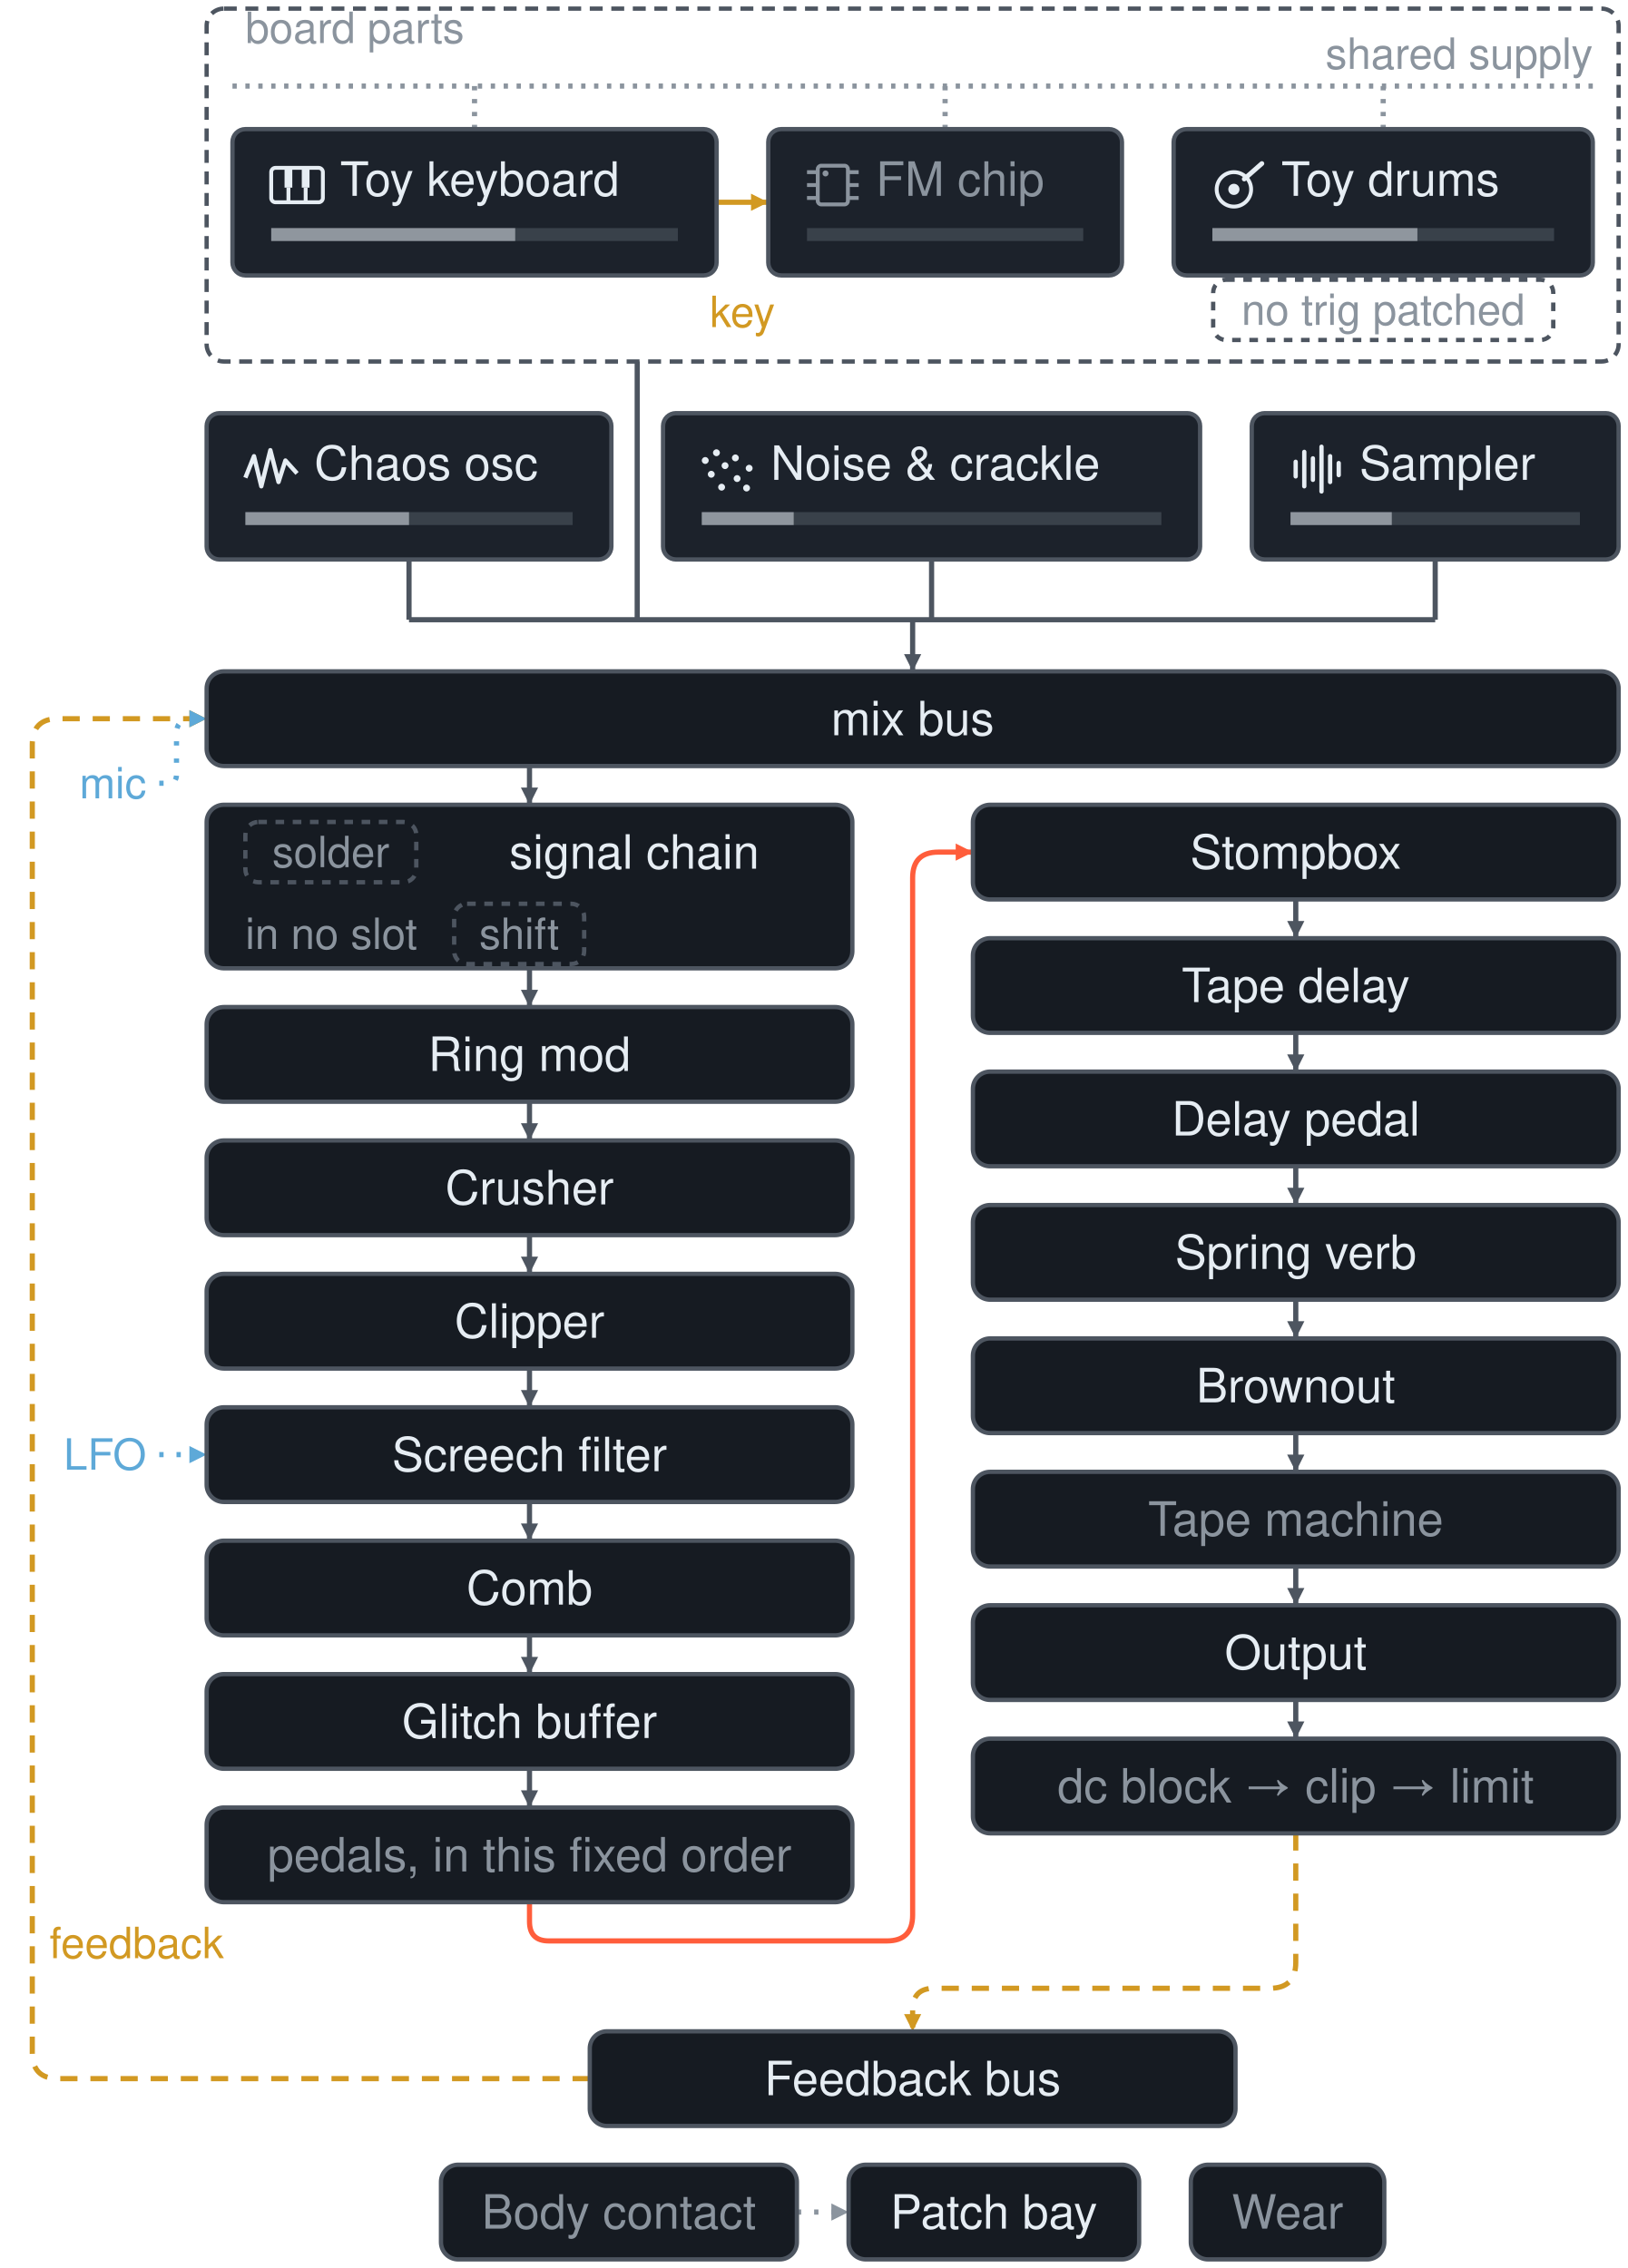
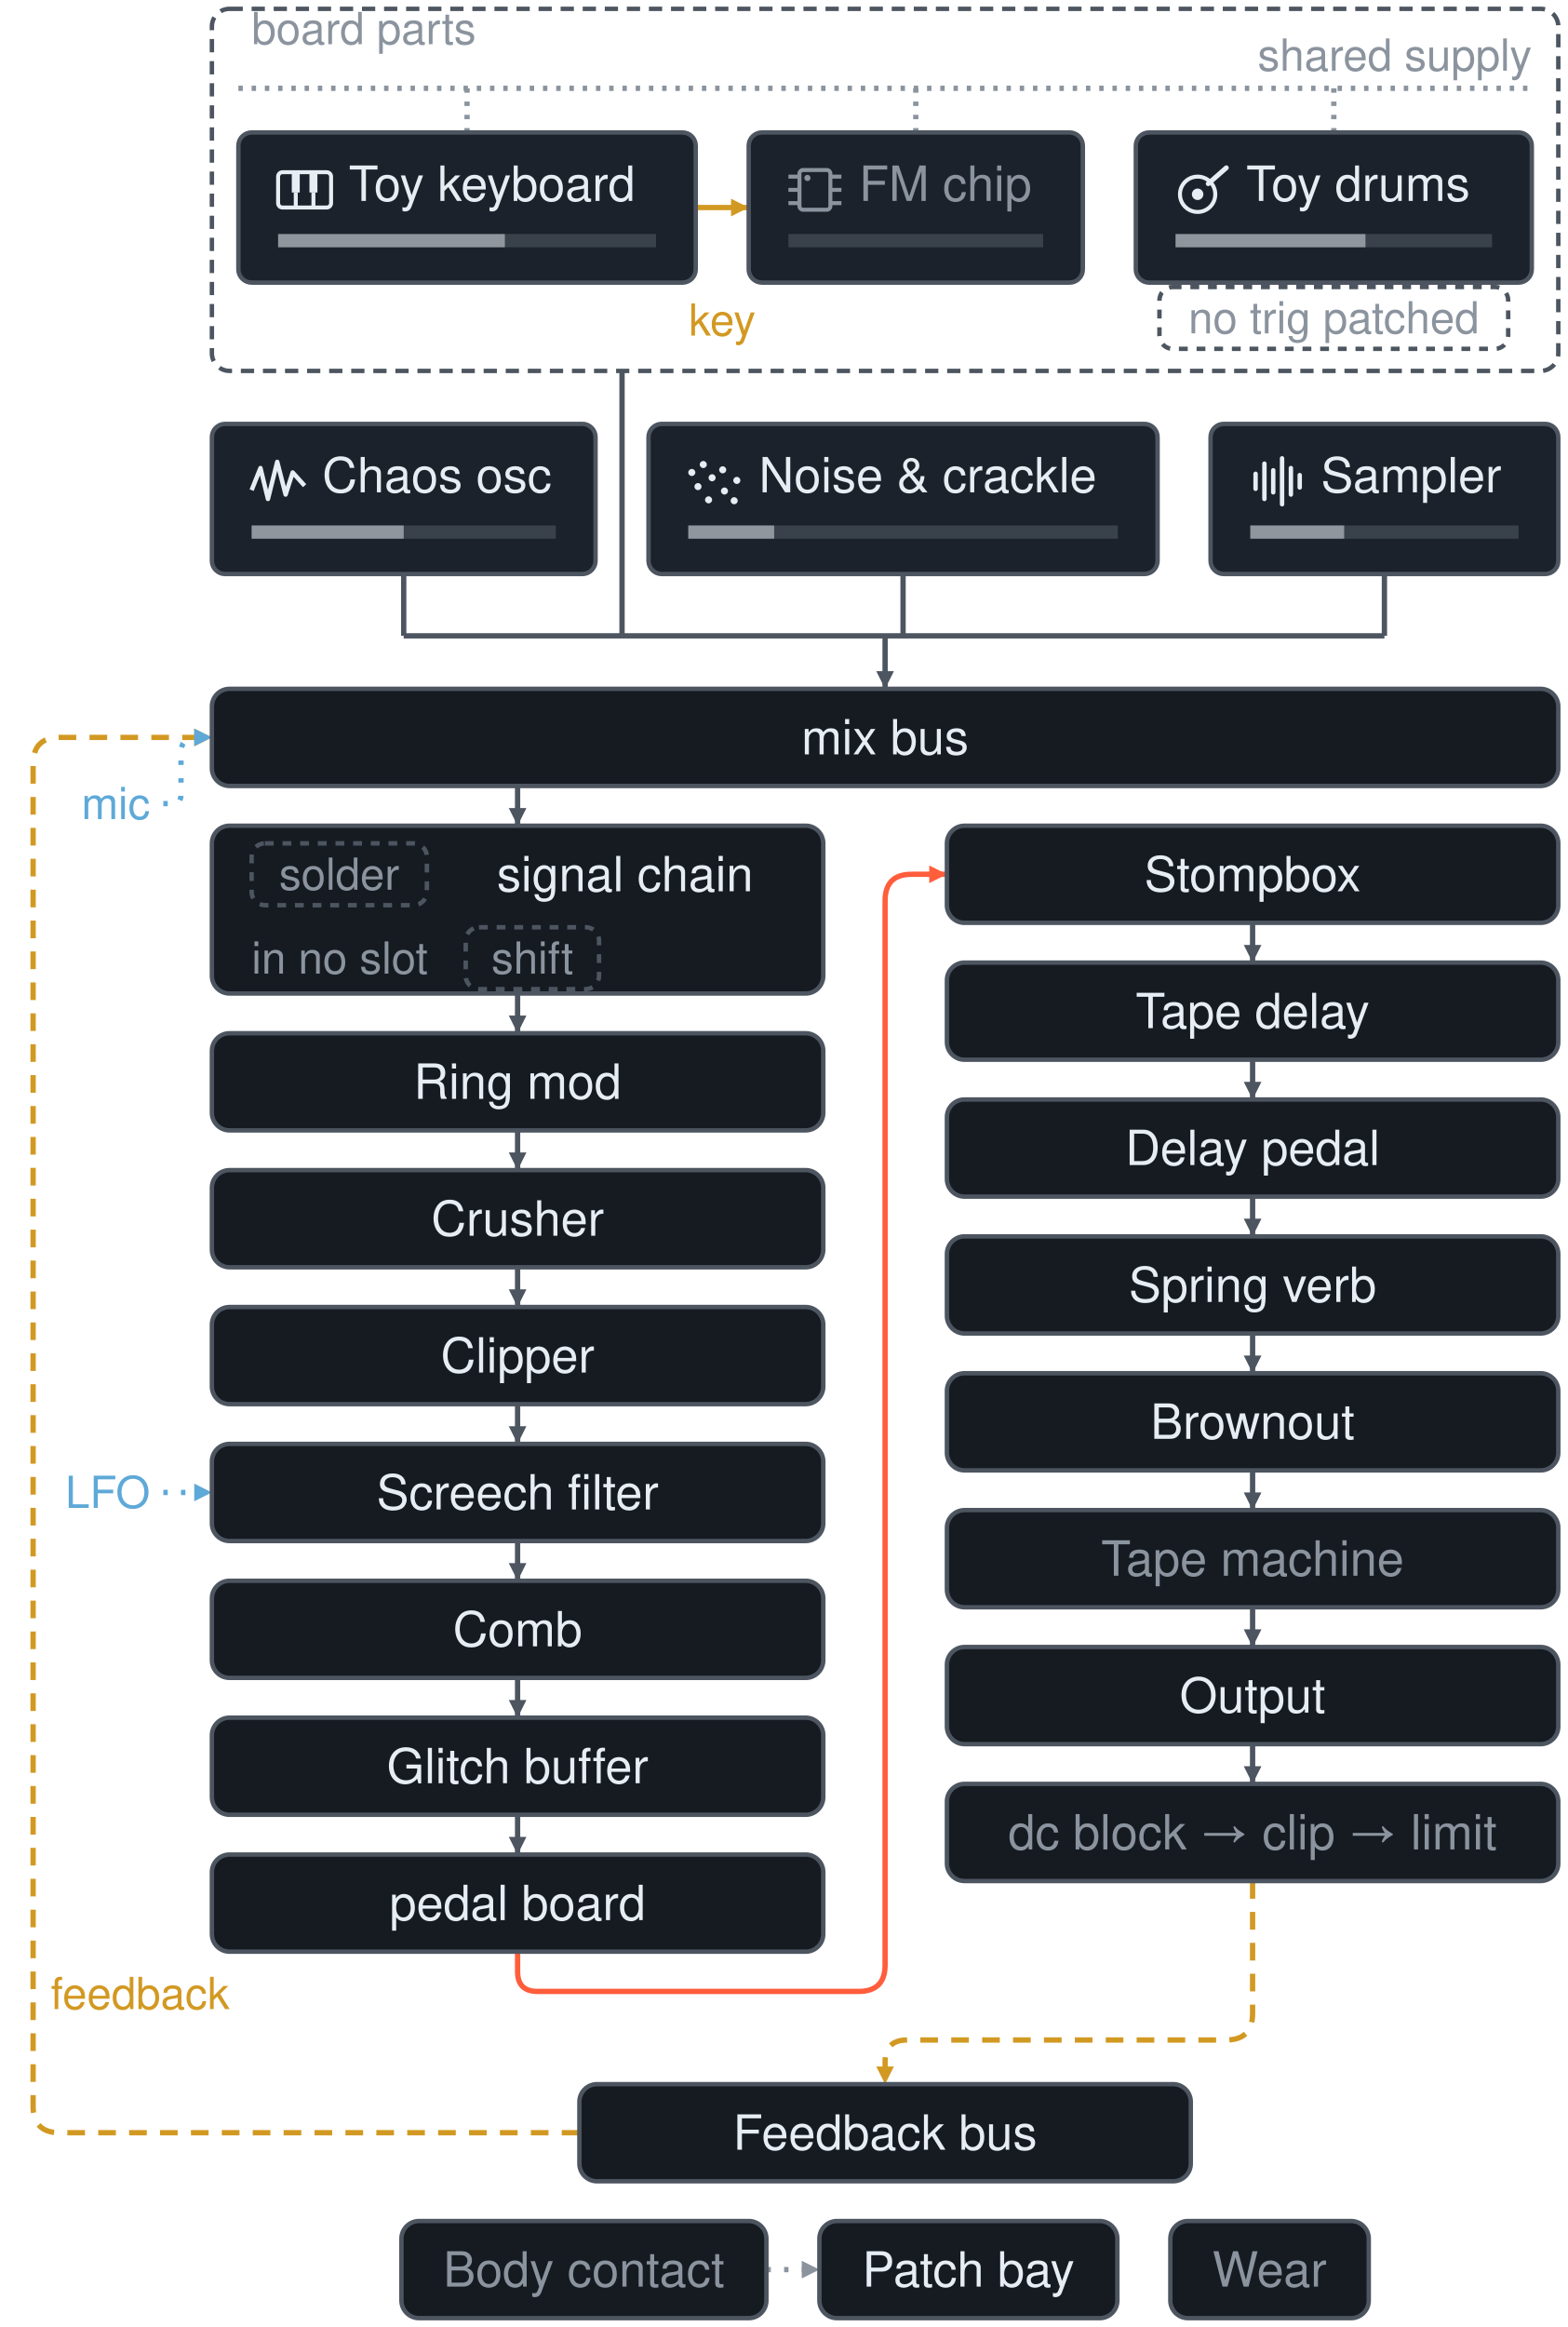
- <svg xmlns="http://www.w3.org/2000/svg" viewBox="0 0 378 527" width="378" height="527" font-family="Helvetica, Arial, sans-serif">
-   <g class="wire">
-     <path class="line" d="M 54 20 L 370 20" fill="none" stroke="#8b949e" stroke-width="1.2" stroke-dasharray="1 2" />
+ <svg xmlns="http://www.w3.org/2000/svg" viewBox="0 0 355 527" width="355" height="527" font-family="Helvetica, Arial, sans-serif">
+   <g class="wire">
+     <path class="line" d="M 54 20 L 347 20" fill="none" stroke="#8b949e" stroke-width="1.2" stroke-dasharray="1 2" />
    <path class="head" d="" fill="#8b949e" />
-     <text x="370" y="16" fill="#8b949e" font-size="10" text-anchor="end">shared supply</text>
-   </g>
-   <g class="wire">
-     <path class="line" d="M 110.23 20 L 110.23 30" fill="none" stroke="#8b949e" stroke-width="1.2" stroke-dasharray="1 2" />
+     <text x="347" y="16" fill="#8b949e" font-size="10" text-anchor="end">shared supply</text>
+   </g>
+   <g class="wire">
+     <path class="line" d="M 105.8 20 L 105.8 30" fill="none" stroke="#8b949e" stroke-width="1.2" stroke-dasharray="1 2" />
    <path class="head" d="" fill="#8b949e" />
  </g>
  <g class="wire">
-     <path class="line" d="M 321.31 20 L 321.31 30" fill="none" stroke="#8b949e" stroke-width="1.2" stroke-dasharray="1 2" />
+     <path class="line" d="M 302.15 20 L 302.15 30" fill="none" stroke="#8b949e" stroke-width="1.2" stroke-dasharray="1 2" />
    <path class="head" d="" fill="#8b949e" />
  </g>
  <g class="wire">
-     <path class="line" d="M 219.54 20 L 219.54 30" fill="none" stroke="#8b949e" stroke-width="1.2" stroke-dasharray="1 2" />
+     <path class="line" d="M 207.45 20 L 207.45 30" fill="none" stroke="#8b949e" stroke-width="1.2" stroke-dasharray="1 2" />
    <path class="head" d="" fill="#8b949e" />
  </g>
  <g class="wire">
-     <path class="line" d="M 166.46 47 L 178.46 47" fill="none" stroke="#d29922" stroke-width="1.2" />
-     <path class="head" d="M 178.46 47 L 174.46 49 L 174.46 45 Z" fill="#d29922" />
-     <text x="172.463" y="76" fill="#d29922" font-size="10" text-anchor="middle">key</text>
-   </g>
-   <g class="wire">
-     <path class="line" d="M 148.02 84 L 148.02 144" fill="none" stroke="#4d5560" stroke-width="1.2" />
-     <path class="head" d="" fill="#4d5560" />
-   </g>
-   <g class="wire">
-     <path class="line" d="M 95.01 130 L 95.01 144" fill="none" stroke="#4d5560" stroke-width="1.2" />
-     <path class="head" d="" fill="#4d5560" />
-   </g>
-   <g class="wire">
-     <path class="line" d="M 216.4 130 L 216.4 144" fill="none" stroke="#4d5560" stroke-width="1.2" />
-     <path class="head" d="" fill="#4d5560" />
-   </g>
-   <g class="wire">
-     <path class="line" d="M 333.39 130 L 333.39 144" fill="none" stroke="#4d5560" stroke-width="1.2" />
-     <path class="head" d="" fill="#4d5560" />
-   </g>
-   <g class="wire">
-     <path class="line" d="M 95.01 144 L 333.39 144" fill="none" stroke="#4d5560" stroke-width="1.2" />
-     <path class="head" d="" fill="#4d5560" />
-   </g>
-   <g class="wire">
-     <path class="line" d="M 212 144 L 212 156" fill="none" stroke="#4d5560" stroke-width="1.2" />
-     <path class="head" d="M 212 156 L 210 152 L 214 152 Z" fill="#4d5560" />
-   </g>
-   <g class="wire">
-     <path class="line" d="M 123 178 L 123 187" fill="none" stroke="#4d5560" stroke-width="1.2" />
-     <path class="head" d="M 123 187 L 121 183 L 125 183 Z" fill="#4d5560" />
-   </g>
-   <g class="wire">
-     <path class="line" d="M 123 225 L 123 234" fill="none" stroke="#4d5560" stroke-width="1.2" />
-     <path class="head" d="M 123 234 L 121 230 L 125 230 Z" fill="#4d5560" />
-   </g>
-   <g class="wire">
-     <path class="line" d="M 123 256 L 123 265" fill="none" stroke="#4d5560" stroke-width="1.2" />
-     <path class="head" d="M 123 265 L 121 261 L 125 261 Z" fill="#4d5560" />
-   </g>
-   <g class="wire">
-     <path class="line" d="M 123 287 L 123 296" fill="none" stroke="#4d5560" stroke-width="1.2" />
-     <path class="head" d="M 123 296 L 121 292 L 125 292 Z" fill="#4d5560" />
-   </g>
-   <g class="wire">
-     <path class="line" d="M 123 318 L 123 327" fill="none" stroke="#4d5560" stroke-width="1.2" />
-     <path class="head" d="M 123 327 L 121 323 L 125 323 Z" fill="#4d5560" />
-   </g>
-   <g class="wire">
-     <path class="line" d="M 123 349 L 123 358" fill="none" stroke="#4d5560" stroke-width="1.2" />
-     <path class="head" d="M 123 358 L 121 354 L 125 354 Z" fill="#4d5560" />
-   </g>
-   <g class="wire">
-     <path class="line" d="M 123 380 L 123 389" fill="none" stroke="#4d5560" stroke-width="1.2" />
-     <path class="head" d="M 123 389 L 121 385 L 125 385 Z" fill="#4d5560" />
-   </g>
-   <g class="wire">
-     <path class="line" d="M 123 411 L 123 420" fill="none" stroke="#4d5560" stroke-width="1.2" />
-     <path class="head" d="M 123 420 L 121 416 L 125 416 Z" fill="#4d5560" />
-   </g>
-   <g class="wire">
-     <path class="line" d="M 301 209 L 301 218" fill="none" stroke="#4d5560" stroke-width="1.2" />
-     <path class="head" d="M 301 218 L 299 214 L 303 214 Z" fill="#4d5560" />
-   </g>
-   <g class="wire">
-     <path class="line" d="M 301 240 L 301 249" fill="none" stroke="#4d5560" stroke-width="1.2" />
-     <path class="head" d="M 301 249 L 299 245 L 303 245 Z" fill="#4d5560" />
-   </g>
-   <g class="wire">
-     <path class="line" d="M 301 271 L 301 280" fill="none" stroke="#4d5560" stroke-width="1.2" />
-     <path class="head" d="M 301 280 L 299 276 L 303 276 Z" fill="#4d5560" />
-   </g>
-   <g class="wire">
-     <path class="line" d="M 301 302 L 301 311" fill="none" stroke="#4d5560" stroke-width="1.2" />
-     <path class="head" d="M 301 311 L 299 307 L 303 307 Z" fill="#4d5560" />
-   </g>
-   <g class="wire">
-     <path class="line" d="M 301 333 L 301 342" fill="none" stroke="#4d5560" stroke-width="1.2" />
-     <path class="head" d="M 301 342 L 299 338 L 303 338 Z" fill="#4d5560" />
-   </g>
-   <g class="wire">
-     <path class="line" d="M 301 364 L 301 373" fill="none" stroke="#4d5560" stroke-width="1.2" />
-     <path class="head" d="M 301 373 L 299 369 L 303 369 Z" fill="#4d5560" />
-   </g>
-   <g class="wire">
-     <path class="line" d="M 301 395 L 301 404" fill="none" stroke="#4d5560" stroke-width="1.2" />
-     <path class="head" d="M 301 404 L 299 400 L 303 400 Z" fill="#4d5560" />
-   </g>
-   <g class="wire">
-     <path class="line" d="M 123 442 L 123 446.5 Q 123 451 127.5 451 L 206 451 Q 212 451 212 445 L 212 204 Q 212 198 218 198 L 226 198" fill="none" stroke="#ff5d3b" stroke-width="1.2" />
-     <path class="head" d="M 226 198 L 222 200 L 222 196 Z" fill="#ff5d3b" />
-   </g>
-   <g class="wire">
-     <path class="line" d="M 301 426 L 301 456 Q 301 462 295 462 L 217 462 Q 212 462 212 467 L 212 472" fill="none" stroke="#d29922" stroke-width="1.2" stroke-dasharray="4 3" />
-     <path class="head" d="M 212 472 L 210 468 L 214 468 Z" fill="#d29922" />
-   </g>
-   <g class="wire">
-     <path class="line" d="M 137 483 L 13.5 483 Q 7.5 483 7.5 477 L 7.5 173 Q 7.5 167 13.5 167 L 48 167" fill="none" stroke="#d29922" stroke-width="1.2" stroke-dasharray="4 3" />
+     <path class="line" d="M 157.6 47 L 169.6 47" fill="none" stroke="#d29922" stroke-width="1.2" />
+     <path class="head" d="M 169.6 47 L 165.6 49 L 165.6 45 Z" fill="#d29922" />
+     <text x="163.604" y="76" fill="#d29922" font-size="10" text-anchor="middle">key</text>
+   </g>
+   <g class="wire">
+     <path class="line" d="M 140.91 84 L 140.91 144" fill="none" stroke="#4d5560" stroke-width="1.2" />
+     <path class="head" d="" fill="#4d5560" />
+   </g>
+   <g class="wire">
+     <path class="line" d="M 91.45 130 L 91.45 144" fill="none" stroke="#4d5560" stroke-width="1.2" />
+     <path class="head" d="" fill="#4d5560" />
+   </g>
+   <g class="wire">
+     <path class="line" d="M 204.57 130 L 204.57 144" fill="none" stroke="#4d5560" stroke-width="1.2" />
+     <path class="head" d="" fill="#4d5560" />
+   </g>
+   <g class="wire">
+     <path class="line" d="M 313.61 130 L 313.61 144" fill="none" stroke="#4d5560" stroke-width="1.2" />
+     <path class="head" d="" fill="#4d5560" />
+   </g>
+   <g class="wire">
+     <path class="line" d="M 91.45 144 L 313.61 144" fill="none" stroke="#4d5560" stroke-width="1.2" />
+     <path class="head" d="" fill="#4d5560" />
+   </g>
+   <g class="wire">
+     <path class="line" d="M 200.5 144 L 200.5 156" fill="none" stroke="#4d5560" stroke-width="1.2" />
+     <path class="head" d="M 200.5 156 L 198.5 152 L 202.5 152 Z" fill="#4d5560" />
+   </g>
+   <g class="wire">
+     <path class="line" d="M 117.25 178 L 117.25 187" fill="none" stroke="#4d5560" stroke-width="1.2" />
+     <path class="head" d="M 117.25 187 L 115.25 183 L 119.25 183 Z" fill="#4d5560" />
+   </g>
+   <g class="wire">
+     <path class="line" d="M 117.25 225 L 117.25 234" fill="none" stroke="#4d5560" stroke-width="1.2" />
+     <path class="head" d="M 117.25 234 L 115.25 230 L 119.25 230 Z" fill="#4d5560" />
+   </g>
+   <g class="wire">
+     <path class="line" d="M 117.25 256 L 117.25 265" fill="none" stroke="#4d5560" stroke-width="1.2" />
+     <path class="head" d="M 117.25 265 L 115.25 261 L 119.25 261 Z" fill="#4d5560" />
+   </g>
+   <g class="wire">
+     <path class="line" d="M 117.25 287 L 117.25 296" fill="none" stroke="#4d5560" stroke-width="1.2" />
+     <path class="head" d="M 117.25 296 L 115.25 292 L 119.25 292 Z" fill="#4d5560" />
+   </g>
+   <g class="wire">
+     <path class="line" d="M 117.25 318 L 117.25 327" fill="none" stroke="#4d5560" stroke-width="1.2" />
+     <path class="head" d="M 117.25 327 L 115.25 323 L 119.25 323 Z" fill="#4d5560" />
+   </g>
+   <g class="wire">
+     <path class="line" d="M 117.25 349 L 117.25 358" fill="none" stroke="#4d5560" stroke-width="1.2" />
+     <path class="head" d="M 117.25 358 L 115.25 354 L 119.25 354 Z" fill="#4d5560" />
+   </g>
+   <g class="wire">
+     <path class="line" d="M 117.25 380 L 117.25 389" fill="none" stroke="#4d5560" stroke-width="1.2" />
+     <path class="head" d="M 117.25 389 L 115.25 385 L 119.25 385 Z" fill="#4d5560" />
+   </g>
+   <g class="wire">
+     <path class="line" d="M 117.25 411 L 117.25 420" fill="none" stroke="#4d5560" stroke-width="1.2" />
+     <path class="head" d="M 117.25 420 L 115.25 416 L 119.25 416 Z" fill="#4d5560" />
+   </g>
+   <g class="wire">
+     <path class="line" d="M 283.75 209 L 283.75 218" fill="none" stroke="#4d5560" stroke-width="1.2" />
+     <path class="head" d="M 283.75 218 L 281.75 214 L 285.75 214 Z" fill="#4d5560" />
+   </g>
+   <g class="wire">
+     <path class="line" d="M 283.75 240 L 283.75 249" fill="none" stroke="#4d5560" stroke-width="1.2" />
+     <path class="head" d="M 283.75 249 L 281.75 245 L 285.75 245 Z" fill="#4d5560" />
+   </g>
+   <g class="wire">
+     <path class="line" d="M 283.75 271 L 283.75 280" fill="none" stroke="#4d5560" stroke-width="1.2" />
+     <path class="head" d="M 283.75 280 L 281.75 276 L 285.75 276 Z" fill="#4d5560" />
+   </g>
+   <g class="wire">
+     <path class="line" d="M 283.75 302 L 283.75 311" fill="none" stroke="#4d5560" stroke-width="1.2" />
+     <path class="head" d="M 283.75 311 L 281.75 307 L 285.75 307 Z" fill="#4d5560" />
+   </g>
+   <g class="wire">
+     <path class="line" d="M 283.75 333 L 283.75 342" fill="none" stroke="#4d5560" stroke-width="1.2" />
+     <path class="head" d="M 283.75 342 L 281.75 338 L 285.75 338 Z" fill="#4d5560" />
+   </g>
+   <g class="wire">
+     <path class="line" d="M 283.75 364 L 283.75 373" fill="none" stroke="#4d5560" stroke-width="1.2" />
+     <path class="head" d="M 283.75 373 L 281.75 369 L 285.75 369 Z" fill="#4d5560" />
+   </g>
+   <g class="wire">
+     <path class="line" d="M 283.75 395 L 283.75 404" fill="none" stroke="#4d5560" stroke-width="1.2" />
+     <path class="head" d="M 283.75 404 L 281.75 400 L 285.75 400 Z" fill="#4d5560" />
+   </g>
+   <g class="wire">
+     <path class="line" d="M 117.25 442 L 117.25 446.5 Q 117.25 451 121.75 451 L 194.5 451 Q 200.5 451 200.5 445 L 200.5 204 Q 200.5 198 206.5 198 L 214.5 198" fill="none" stroke="#ff5d3b" stroke-width="1.2" />
+     <path class="head" d="M 214.5 198 L 210.5 200 L 210.5 196 Z" fill="#ff5d3b" />
+   </g>
+   <g class="wire">
+     <path class="line" d="M 283.75 426 L 283.75 456 Q 283.75 462 277.75 462 L 205.5 462 Q 200.5 462 200.5 467 L 200.5 472" fill="none" stroke="#d29922" stroke-width="1.2" stroke-dasharray="4 3" />
+     <path class="head" d="M 200.5 472 L 198.5 468 L 202.5 468 Z" fill="#d29922" />
+   </g>
+   <g class="wire">
+     <path class="line" d="M 131.25 483 L 13.5 483 Q 7.5 483 7.5 477 L 7.5 173 Q 7.5 167 13.5 167 L 48 167" fill="none" stroke="#d29922" stroke-width="1.2" stroke-dasharray="4 3" />
    <path class="head" d="M 48 167 L 44 169 L 44 165 Z" fill="#d29922" />
    <text x="11.5" y="455" fill="#d29922" font-size="10" text-anchor="start">feedback</text>
  </g>
  <g class="wire">
-     <path class="line" d="M 185.12 514 L 197.12 514" fill="none" stroke="#8b949e" stroke-width="1.2" stroke-dasharray="1 3" />
-     <path class="head" d="M 197.12 514 L 193.12 516 L 193.12 512 Z" fill="#8b949e" />
+     <path class="line" d="M 173.62 514 L 185.62 514" fill="none" stroke="#8b949e" stroke-width="1.2" stroke-dasharray="1 3" />
+     <path class="head" d="M 185.62 514 L 181.62 516 L 181.62 512 Z" fill="#8b949e" />
  </g>
  <g class="wire">
    <path class="line" d="M 37 182 L 39 182 Q 41 182 41 180 L 41 170.5 Q 41 167 44.5 167 L 48 167" fill="none" stroke="#5ea9d8" stroke-width="1.2" stroke-dasharray="1 3" />
    <path class="head" d="M 48 167 L 44 169 L 44 165 Z" fill="#5ea9d8" />
  </g>
  <g class="wire">
    <path class="line" d="M 37 338 L 48 338" fill="none" stroke="#5ea9d8" stroke-width="1.2" stroke-dasharray="1 3" />
    <path class="head" d="M 48 338 L 44 340 L 44 336 Z" fill="#5ea9d8" />
  </g>
  <g class="node">
-     <rect x="48" y="2" width="328" height="82" rx="4" fill="none" stroke="#4d5560" stroke-dasharray="3 2" />
+     <rect x="48" y="2" width="305" height="82" rx="4" fill="none" stroke="#4d5560" stroke-dasharray="3 2" />
    <text x="57" y="10" fill="#8b949e" font-size="10" text-anchor="start">board parts</text>
  </g>
  <g class="node">
-     <rect class="box" x="54" y="30" width="112.463" height="34" rx="3" fill="#1c222b" stroke="#4d5560" stroke-width="1" />
+     <rect class="box" x="54" y="30" width="103.604" height="34" rx="3" fill="#1c222b" stroke="#4d5560" stroke-width="1" />
    <g class="glyph">
      <rect x="63" y="39" width="12" height="8" rx="1" fill="none" stroke="#e6edf3" stroke-width="0.9" />
      <path d="M 67 43.6 V 47 M 71 43.6 V 47" stroke="#e6edf3" stroke-width="0.9" />
      <rect x="66.1" y="39" width="1.8" height="4.6" fill="#e6edf3" />
      <rect x="70.1" y="39" width="1.8" height="4.6" fill="#e6edf3" />
    </g>
    <text x="79" y="45.5" fill="#e6edf3" font-size="11" text-anchor="start">Toy keyboard</text>
-     <rect x="63" y="53" width="94.463" height="3" fill="#4d5560" fill-opacity="0.6" />
-     <rect x="63" y="53" width="56.678" height="3" fill="#e6edf3" fill-opacity="0.5" />
-   </g>
-   <g class="node">
-     <rect class="box" x="272.627" y="30" width="97.373" height="34" rx="3" fill="#1c222b" stroke="#4d5560" stroke-width="1" />
-     <g class="glyph">
-       <circle cx="286.627" cy="44" r="4" fill="none" stroke="#e6edf3" stroke-width="0.9" />
-       <circle cx="286.627" cy="44" r="1.3" fill="#e6edf3" />
-       <path d="M 293.127 38 L 289.027 41.6" stroke="#e6edf3" stroke-width="1.1" stroke-linecap="round" />
-     </g>
-     <text x="297.627" y="45.5" fill="#e6edf3" font-size="11" text-anchor="start">Toy drums</text>
-     <rect x="281.627" y="53" width="79.373" height="3" fill="#4d5560" fill-opacity="0.6" />
-     <rect x="281.627" y="53" width="47.624" height="3" fill="#e6edf3" fill-opacity="0.5" />
-   </g>
-   <g class="node">
-     <rect class="box" x="178.463" y="30" width="82.164" height="34" rx="3" fill="#1c222b" stroke="#4d5560" stroke-width="1" />
-     <g class="glyph">
-       <rect x="189.963" y="38.5" width="7" height="9" rx="0.8" fill="none" stroke="#8b949e" stroke-width="0.9" />
-       <path d="M 187.463 40 h 2.5 M 196.963 40 h 2.5 M 187.463 43 h 2.5 M 196.963 43 h 2.5 M 187.463 46 h 2.5 M 196.963 46 h 2.5" stroke="#8b949e" stroke-width="0.9" />
-       <circle cx="191.763" cy="40.3" r="0.7" fill="#8b949e" />
-     </g>
-     <text x="203.463" y="45.5" fill="#8b949e" font-size="11" text-anchor="start">FM chip</text>
-     <rect x="187.463" y="53" width="64.164" height="3" fill="#4d5560" fill-opacity="0.6" />
-   </g>
-   <g class="node">
-     <rect class="box" x="48" y="96" width="94.021" height="34" rx="3" fill="#1c222b" stroke="#4d5560" stroke-width="1" />
+     <rect x="63" y="53" width="85.604" height="3" fill="#4d5560" fill-opacity="0.6" />
+     <rect x="63" y="53" width="51.363" height="3" fill="#e6edf3" fill-opacity="0.5" />
+   </g>
+   <g class="node">
+     <rect class="box" x="257.297" y="30" width="89.703" height="34" rx="3" fill="#1c222b" stroke="#4d5560" stroke-width="1" />
+     <g class="glyph">
+       <circle cx="271.297" cy="44" r="4" fill="none" stroke="#e6edf3" stroke-width="0.9" />
+       <circle cx="271.297" cy="44" r="1.3" fill="#e6edf3" />
+       <path d="M 277.797 38 L 273.697 41.6" stroke="#e6edf3" stroke-width="1.1" stroke-linecap="round" />
+     </g>
+     <text x="282.297" y="45.5" fill="#e6edf3" font-size="11" text-anchor="start">Toy drums</text>
+     <rect x="266.297" y="53" width="71.703" height="3" fill="#4d5560" fill-opacity="0.6" />
+     <rect x="266.297" y="53" width="43.022" height="3" fill="#e6edf3" fill-opacity="0.5" />
+   </g>
+   <g class="node">
+     <rect class="box" x="169.604" y="30" width="75.692" height="34" rx="3" fill="#1c222b" stroke="#4d5560" stroke-width="1" />
+     <g class="glyph">
+       <rect x="181.104" y="38.5" width="7" height="9" rx="0.8" fill="none" stroke="#8b949e" stroke-width="0.9" />
+       <path d="M 178.604 40 h 2.5 M 188.104 40 h 2.5 M 178.604 43 h 2.5 M 188.104 43 h 2.5 M 178.604 46 h 2.5 M 188.104 46 h 2.5" stroke="#8b949e" stroke-width="0.9" />
+       <circle cx="182.904" cy="40.3" r="0.7" fill="#8b949e" />
+     </g>
+     <text x="194.604" y="45.5" fill="#8b949e" font-size="11" text-anchor="start">FM chip</text>
+     <rect x="178.604" y="53" width="57.692" height="3" fill="#4d5560" fill-opacity="0.6" />
+   </g>
+   <g class="node">
+     <rect class="box" x="48" y="96" width="86.908" height="34" rx="3" fill="#1c222b" stroke="#4d5560" stroke-width="1" />
    <g class="glyph">
      <path d="M 57 111 L 59 106 L 60.7 113 L 62.8 104.6 L 64.7 112 L 66.3 107 L 69 110" fill="none" stroke="#e6edf3" stroke-width="1" stroke-linejoin="round" />
    </g>
    <text x="73" y="111.5" fill="#e6edf3" font-size="11" text-anchor="start">Chaos osc</text>
-     <rect x="57" y="119" width="76.021" height="3" fill="#4d5560" fill-opacity="0.6" />
-     <rect x="57" y="119" width="38.011" height="3" fill="#e6edf3" fill-opacity="0.5" />
-   </g>
-   <g class="node">
-     <rect class="box" x="154.021" y="96" width="124.756" height="34" rx="3" fill="#1c222b" stroke="#4d5560" stroke-width="1" />
-     <g class="glyph">
-       <path d="M 163.821 106.2 a 0.8 0.8 0 1 0 0.01 0 M 166.421 104.4 a 0.8 0.8 0 1 0 0.01 0 M 165.221 109.4 a 0.8 0.8 0 1 0 0.01 0 M 168.421 107.4 a 0.8 0.8 0 1 0 0.01 0 M 167.621 112.4 a 0.8 0.8 0 1 0 0.01 0 M 170.821 105.6 a 0.8 0.8 0 1 0 0.01 0 M 171.221 110.4 a 0.8 0.8 0 1 0 0.01 0 M 174.021 108 a 0.8 0.8 0 1 0 0.01 0 M 173.421 112.6 a 0.8 0.8 0 1 0 0.01 0" fill="#e6edf3" />
-     </g>
-     <text x="179.021" y="111.5" fill="#e6edf3" font-size="11" text-anchor="start">Noise &amp; crackle</text>
-     <rect x="163.021" y="119" width="106.756" height="3" fill="#4d5560" fill-opacity="0.6" />
-     <rect x="163.021" y="119" width="21.351" height="3" fill="#e6edf3" fill-opacity="0.5" />
-   </g>
-   <g class="node">
-     <rect class="box" x="290.777" y="96" width="85.223" height="34" rx="3" fill="#1c222b" stroke="#4d5560" stroke-width="1" />
-     <g class="glyph">
-       <path d="M 300.977 107.3 v 3.4 M 302.977 105 v 8 M 304.977 106.5 v 5 M 306.977 103.8 v 10.4 M 308.977 106 v 6 M 310.977 107.6 v 2.8" stroke="#e6edf3" stroke-width="1" stroke-linecap="round" />
-     </g>
-     <text x="315.777" y="111.5" fill="#e6edf3" font-size="11" text-anchor="start">Sampler</text>
-     <rect x="299.777" y="119" width="67.223" height="3" fill="#4d5560" fill-opacity="0.6" />
-     <rect x="299.777" y="119" width="23.528" height="3" fill="#e6edf3" fill-opacity="0.5" />
-   </g>
-   <g class="node">
-     <rect class="box" x="48" y="156" width="328" height="22" rx="4" fill="#161b22" stroke="#4d5560" stroke-width="1" />
-     <text x="212" y="170.85" fill="#e6edf3" font-size="11" text-anchor="middle">mix bus</text>
-   </g>
-   <g class="node">
-     <rect class="box" x="48" y="187" width="150" height="38" rx="4" fill="#161b22" stroke="#4d5560" stroke-width="1" />
-     <text x="147.35" y="201.85" fill="#e6edf3" font-size="11" text-anchor="middle">signal chain</text>
-   </g>
-   <g class="node">
-     <rect class="box" x="48" y="234" width="150" height="22" rx="4" fill="#161b22" stroke="#4d5560" stroke-width="1" />
-     <text x="123" y="248.85" fill="#e6edf3" font-size="11" text-anchor="middle">Ring mod</text>
-   </g>
-   <g class="node">
-     <rect class="box" x="48" y="265" width="150" height="22" rx="4" fill="#161b22" stroke="#4d5560" stroke-width="1" />
-     <text x="123" y="279.85" fill="#e6edf3" font-size="11" text-anchor="middle">Crusher</text>
-   </g>
-   <g class="node">
-     <rect class="box" x="48" y="296" width="150" height="22" rx="4" fill="#161b22" stroke="#4d5560" stroke-width="1" />
-     <text x="123" y="310.85" fill="#e6edf3" font-size="11" text-anchor="middle">Clipper</text>
-   </g>
-   <g class="node">
-     <rect class="box" x="48" y="327" width="150" height="22" rx="4" fill="#161b22" stroke="#4d5560" stroke-width="1" />
-     <text x="123" y="341.85" fill="#e6edf3" font-size="11" text-anchor="middle">Screech filter</text>
-   </g>
-   <g class="node">
-     <rect class="box" x="48" y="358" width="150" height="22" rx="4" fill="#161b22" stroke="#4d5560" stroke-width="1" />
-     <text x="123" y="372.85" fill="#e6edf3" font-size="11" text-anchor="middle">Comb</text>
-   </g>
-   <g class="node">
-     <rect class="box" x="48" y="389" width="150" height="22" rx="4" fill="#161b22" stroke="#4d5560" stroke-width="1" />
-     <text x="123" y="403.85" fill="#e6edf3" font-size="11" text-anchor="middle">Glitch buffer</text>
-   </g>
-   <g class="node">
-     <rect class="box" x="48" y="420" width="150" height="22" rx="4" fill="#161b22" stroke="#4d5560" stroke-width="1" />
-     <text x="123" y="434.85" fill="#8b949e" font-size="11" text-anchor="middle">pedals, in this fixed order</text>
-   </g>
-   <g class="node">
-     <rect class="box" x="226" y="187" width="150" height="22" rx="4" fill="#161b22" stroke="#4d5560" stroke-width="1" />
-     <text x="301" y="201.85" fill="#e6edf3" font-size="11" text-anchor="middle">Stompbox</text>
-   </g>
-   <g class="node">
-     <rect class="box" x="226" y="218" width="150" height="22" rx="4" fill="#161b22" stroke="#4d5560" stroke-width="1" />
-     <text x="301" y="232.85" fill="#e6edf3" font-size="11" text-anchor="middle">Tape delay</text>
-   </g>
-   <g class="node">
-     <rect class="box" x="226" y="249" width="150" height="22" rx="4" fill="#161b22" stroke="#4d5560" stroke-width="1" />
-     <text x="301" y="263.85" fill="#e6edf3" font-size="11" text-anchor="middle">Delay pedal</text>
-   </g>
-   <g class="node">
-     <rect class="box" x="226" y="280" width="150" height="22" rx="4" fill="#161b22" stroke="#4d5560" stroke-width="1" />
-     <text x="301" y="294.85" fill="#e6edf3" font-size="11" text-anchor="middle">Spring verb</text>
-   </g>
-   <g class="node">
-     <rect class="box" x="226" y="311" width="150" height="22" rx="4" fill="#161b22" stroke="#4d5560" stroke-width="1" />
-     <text x="301" y="325.85" fill="#e6edf3" font-size="11" text-anchor="middle">Brownout</text>
-   </g>
-   <g class="node">
-     <rect class="box" x="226" y="342" width="150" height="22" rx="4" fill="#161b22" stroke="#4d5560" stroke-width="1" />
-     <text x="301" y="356.85" fill="#8b949e" font-size="11" text-anchor="middle">Tape machine</text>
-   </g>
-   <g class="node">
-     <rect class="box" x="226" y="373" width="150" height="22" rx="4" fill="#161b22" stroke="#4d5560" stroke-width="1" />
-     <text x="301" y="387.85" fill="#e6edf3" font-size="11" text-anchor="middle">Output</text>
-   </g>
-   <g class="node">
-     <rect class="box" x="226" y="404" width="150" height="22" rx="4" fill="#161b22" stroke="#4d5560" stroke-width="1" />
-     <text x="301" y="418.85" fill="#8b949e" font-size="11" text-anchor="middle">dc block → clip → limit</text>
-   </g>
-   <g class="node">
-     <rect class="box" x="137" y="472" width="150" height="22" rx="4" fill="#161b22" stroke="#4d5560" stroke-width="1" />
-     <text x="212" y="486.85" fill="#e6edf3" font-size="11" text-anchor="middle">Feedback bus</text>
-   </g>
-   <g class="node">
-     <rect class="box" x="102.435" y="503" width="82.68" height="22" rx="4" fill="#161b22" stroke="#4d5560" stroke-width="1" />
-     <text x="143.775" y="517.85" fill="#8b949e" font-size="11" text-anchor="middle">Body contact</text>
-   </g>
-   <g class="node">
-     <rect class="box" x="197.115" y="503" width="67.5" height="22" rx="4" fill="#161b22" stroke="#4d5560" stroke-width="1" />
-     <text x="230.865" y="517.85" fill="#e6edf3" font-size="11" text-anchor="middle">Patch bay</text>
-   </g>
-   <g class="node">
-     <rect class="box" x="276.615" y="503" width="44.95" height="22" rx="4" fill="#161b22" stroke="#4d5560" stroke-width="1" />
-     <text x="299.09" y="517.85" fill="#8b949e" font-size="11" text-anchor="middle">Wear</text>
+     <rect x="57" y="119" width="68.908" height="3" fill="#4d5560" fill-opacity="0.6" />
+     <rect x="57" y="119" width="34.454" height="3" fill="#e6edf3" fill-opacity="0.5" />
+   </g>
+   <g class="node">
+     <rect class="box" x="146.908" y="96" width="115.317" height="34" rx="3" fill="#1c222b" stroke="#4d5560" stroke-width="1" />
+     <g class="glyph">
+       <path d="M 156.708 106.2 a 0.8 0.8 0 1 0 0.01 0 M 159.308 104.4 a 0.8 0.8 0 1 0 0.01 0 M 158.108 109.4 a 0.8 0.8 0 1 0 0.01 0 M 161.308 107.4 a 0.8 0.8 0 1 0 0.01 0 M 160.508 112.4 a 0.8 0.8 0 1 0 0.01 0 M 163.708 105.6 a 0.8 0.8 0 1 0 0.01 0 M 164.108 110.4 a 0.8 0.8 0 1 0 0.01 0 M 166.908 108 a 0.8 0.8 0 1 0 0.01 0 M 166.308 112.6 a 0.8 0.8 0 1 0 0.01 0" fill="#e6edf3" />
+     </g>
+     <text x="171.908" y="111.5" fill="#e6edf3" font-size="11" text-anchor="start">Noise &amp; crackle</text>
+     <rect x="155.908" y="119" width="97.317" height="3" fill="#4d5560" fill-opacity="0.6" />
+     <rect x="155.908" y="119" width="19.463" height="3" fill="#e6edf3" fill-opacity="0.5" />
+   </g>
+   <g class="node">
+     <rect class="box" x="274.225" y="96" width="78.775" height="34" rx="3" fill="#1c222b" stroke="#4d5560" stroke-width="1" />
+     <g class="glyph">
+       <path d="M 284.425 107.3 v 3.4 M 286.425 105 v 8 M 288.425 106.5 v 5 M 290.425 103.8 v 10.4 M 292.425 106 v 6 M 294.425 107.6 v 2.8" stroke="#e6edf3" stroke-width="1" stroke-linecap="round" />
+     </g>
+     <text x="299.225" y="111.5" fill="#e6edf3" font-size="11" text-anchor="start">Sampler</text>
+     <rect x="283.225" y="119" width="60.775" height="3" fill="#4d5560" fill-opacity="0.6" />
+     <rect x="283.225" y="119" width="21.271" height="3" fill="#e6edf3" fill-opacity="0.5" />
+   </g>
+   <g class="node">
+     <rect class="box" x="48" y="156" width="305" height="22" rx="4" fill="#161b22" stroke="#4d5560" stroke-width="1" />
+     <text x="200.5" y="170.85" fill="#e6edf3" font-size="11" text-anchor="middle">mix bus</text>
+   </g>
+   <g class="node">
+     <rect class="box" x="48" y="187" width="138.5" height="38" rx="4" fill="#161b22" stroke="#4d5560" stroke-width="1" />
+     <text x="141.6" y="201.85" fill="#e6edf3" font-size="11" text-anchor="middle">signal chain</text>
+   </g>
+   <g class="node">
+     <rect class="box" x="48" y="234" width="138.5" height="22" rx="4" fill="#161b22" stroke="#4d5560" stroke-width="1" />
+     <text x="117.25" y="248.85" fill="#e6edf3" font-size="11" text-anchor="middle">Ring mod</text>
+   </g>
+   <g class="node">
+     <rect class="box" x="48" y="265" width="138.5" height="22" rx="4" fill="#161b22" stroke="#4d5560" stroke-width="1" />
+     <text x="117.25" y="279.85" fill="#e6edf3" font-size="11" text-anchor="middle">Crusher</text>
+   </g>
+   <g class="node">
+     <rect class="box" x="48" y="296" width="138.5" height="22" rx="4" fill="#161b22" stroke="#4d5560" stroke-width="1" />
+     <text x="117.25" y="310.85" fill="#e6edf3" font-size="11" text-anchor="middle">Clipper</text>
+   </g>
+   <g class="node">
+     <rect class="box" x="48" y="327" width="138.5" height="22" rx="4" fill="#161b22" stroke="#4d5560" stroke-width="1" />
+     <text x="117.25" y="341.85" fill="#e6edf3" font-size="11" text-anchor="middle">Screech filter</text>
+   </g>
+   <g class="node">
+     <rect class="box" x="48" y="358" width="138.5" height="22" rx="4" fill="#161b22" stroke="#4d5560" stroke-width="1" />
+     <text x="117.25" y="372.85" fill="#e6edf3" font-size="11" text-anchor="middle">Comb</text>
+   </g>
+   <g class="node">
+     <rect class="box" x="48" y="389" width="138.5" height="22" rx="4" fill="#161b22" stroke="#4d5560" stroke-width="1" />
+     <text x="117.25" y="403.85" fill="#e6edf3" font-size="11" text-anchor="middle">Glitch buffer</text>
+   </g>
+   <g class="node">
+     <rect class="box" x="48" y="420" width="138.5" height="22" rx="4" fill="#161b22" stroke="#4d5560" stroke-width="1" />
+     <text x="117.25" y="434.85" fill="#e6edf3" font-size="11" text-anchor="middle">pedal board</text>
+   </g>
+   <g class="node">
+     <rect class="box" x="214.5" y="187" width="138.5" height="22" rx="4" fill="#161b22" stroke="#4d5560" stroke-width="1" />
+     <text x="283.75" y="201.85" fill="#e6edf3" font-size="11" text-anchor="middle">Stompbox</text>
+   </g>
+   <g class="node">
+     <rect class="box" x="214.5" y="218" width="138.5" height="22" rx="4" fill="#161b22" stroke="#4d5560" stroke-width="1" />
+     <text x="283.75" y="232.85" fill="#e6edf3" font-size="11" text-anchor="middle">Tape delay</text>
+   </g>
+   <g class="node">
+     <rect class="box" x="214.5" y="249" width="138.5" height="22" rx="4" fill="#161b22" stroke="#4d5560" stroke-width="1" />
+     <text x="283.75" y="263.85" fill="#e6edf3" font-size="11" text-anchor="middle">Delay pedal</text>
+   </g>
+   <g class="node">
+     <rect class="box" x="214.5" y="280" width="138.5" height="22" rx="4" fill="#161b22" stroke="#4d5560" stroke-width="1" />
+     <text x="283.75" y="294.85" fill="#e6edf3" font-size="11" text-anchor="middle">Spring verb</text>
+   </g>
+   <g class="node">
+     <rect class="box" x="214.5" y="311" width="138.5" height="22" rx="4" fill="#161b22" stroke="#4d5560" stroke-width="1" />
+     <text x="283.75" y="325.85" fill="#e6edf3" font-size="11" text-anchor="middle">Brownout</text>
+   </g>
+   <g class="node">
+     <rect class="box" x="214.5" y="342" width="138.5" height="22" rx="4" fill="#161b22" stroke="#4d5560" stroke-width="1" />
+     <text x="283.75" y="356.85" fill="#8b949e" font-size="11" text-anchor="middle">Tape machine</text>
+   </g>
+   <g class="node">
+     <rect class="box" x="214.5" y="373" width="138.5" height="22" rx="4" fill="#161b22" stroke="#4d5560" stroke-width="1" />
+     <text x="283.75" y="387.85" fill="#e6edf3" font-size="11" text-anchor="middle">Output</text>
+   </g>
+   <g class="node">
+     <rect class="box" x="214.5" y="404" width="138.5" height="22" rx="4" fill="#161b22" stroke="#4d5560" stroke-width="1" />
+     <text x="283.75" y="418.85" fill="#8b949e" font-size="11" text-anchor="middle">dc block → clip → limit</text>
+   </g>
+   <g class="node">
+     <rect class="box" x="131.25" y="472" width="138.5" height="22" rx="4" fill="#161b22" stroke="#4d5560" stroke-width="1" />
+     <text x="200.5" y="486.85" fill="#e6edf3" font-size="11" text-anchor="middle">Feedback bus</text>
+   </g>
+   <g class="node">
+     <rect class="box" x="90.935" y="503" width="82.68" height="22" rx="4" fill="#161b22" stroke="#4d5560" stroke-width="1" />
+     <text x="132.275" y="517.85" fill="#8b949e" font-size="11" text-anchor="middle">Body contact</text>
+   </g>
+   <g class="node">
+     <rect class="box" x="185.615" y="503" width="67.5" height="22" rx="4" fill="#161b22" stroke="#4d5560" stroke-width="1" />
+     <text x="219.365" y="517.85" fill="#e6edf3" font-size="11" text-anchor="middle">Patch bay</text>
+   </g>
+   <g class="node">
+     <rect class="box" x="265.115" y="503" width="44.95" height="22" rx="4" fill="#161b22" stroke="#4d5560" stroke-width="1" />
+     <text x="287.59" y="517.85" fill="#8b949e" font-size="11" text-anchor="middle">Wear</text>
  </g>
  <g class="node">
    <rect class="box" x="105.5" y="210" width="30.2" height="14" rx="3" fill="none" stroke="#4d5560" stroke-dasharray="2 2" />
    <text x="120.6" y="220.5" fill="#8b949e" font-size="10" text-anchor="middle">shift</text>
  </g>
  <g class="tap">
    <text x="57" y="220.5" fill="#8b949e" font-size="10" text-anchor="start">in no slot</text>
  </g>
  <g class="node">
    <rect class="box" x="57" y="191" width="39.7" height="14" rx="3" fill="none" stroke="#4d5560" stroke-dasharray="2 2" />
    <text x="76.85" y="201.5" fill="#8b949e" font-size="10" text-anchor="middle">solder</text>
  </g>
  <g class="node">
-     <rect class="box" x="281.813" y="65" width="79" height="14" rx="3" fill="none" stroke="#4d5560" stroke-dasharray="2 2" />
-     <text x="321.313" y="75.5" fill="#8b949e" font-size="10" text-anchor="middle">no trig patched</text>
+     <rect class="box" x="262.648" y="65" width="79" height="14" rx="3" fill="none" stroke="#4d5560" stroke-dasharray="2 2" />
+     <text x="302.148" y="75.5" fill="#8b949e" font-size="10" text-anchor="middle">no trig patched</text>
  </g>
  <g class="tap">
    <text x="34" y="185.5" fill="#5ea9d8" font-size="10" text-anchor="end">mic</text>
  </g>
  <g class="tap">
    <text x="34" y="341.5" fill="#5ea9d8" font-size="10" text-anchor="end">LFO</text>
  </g>
</svg>
